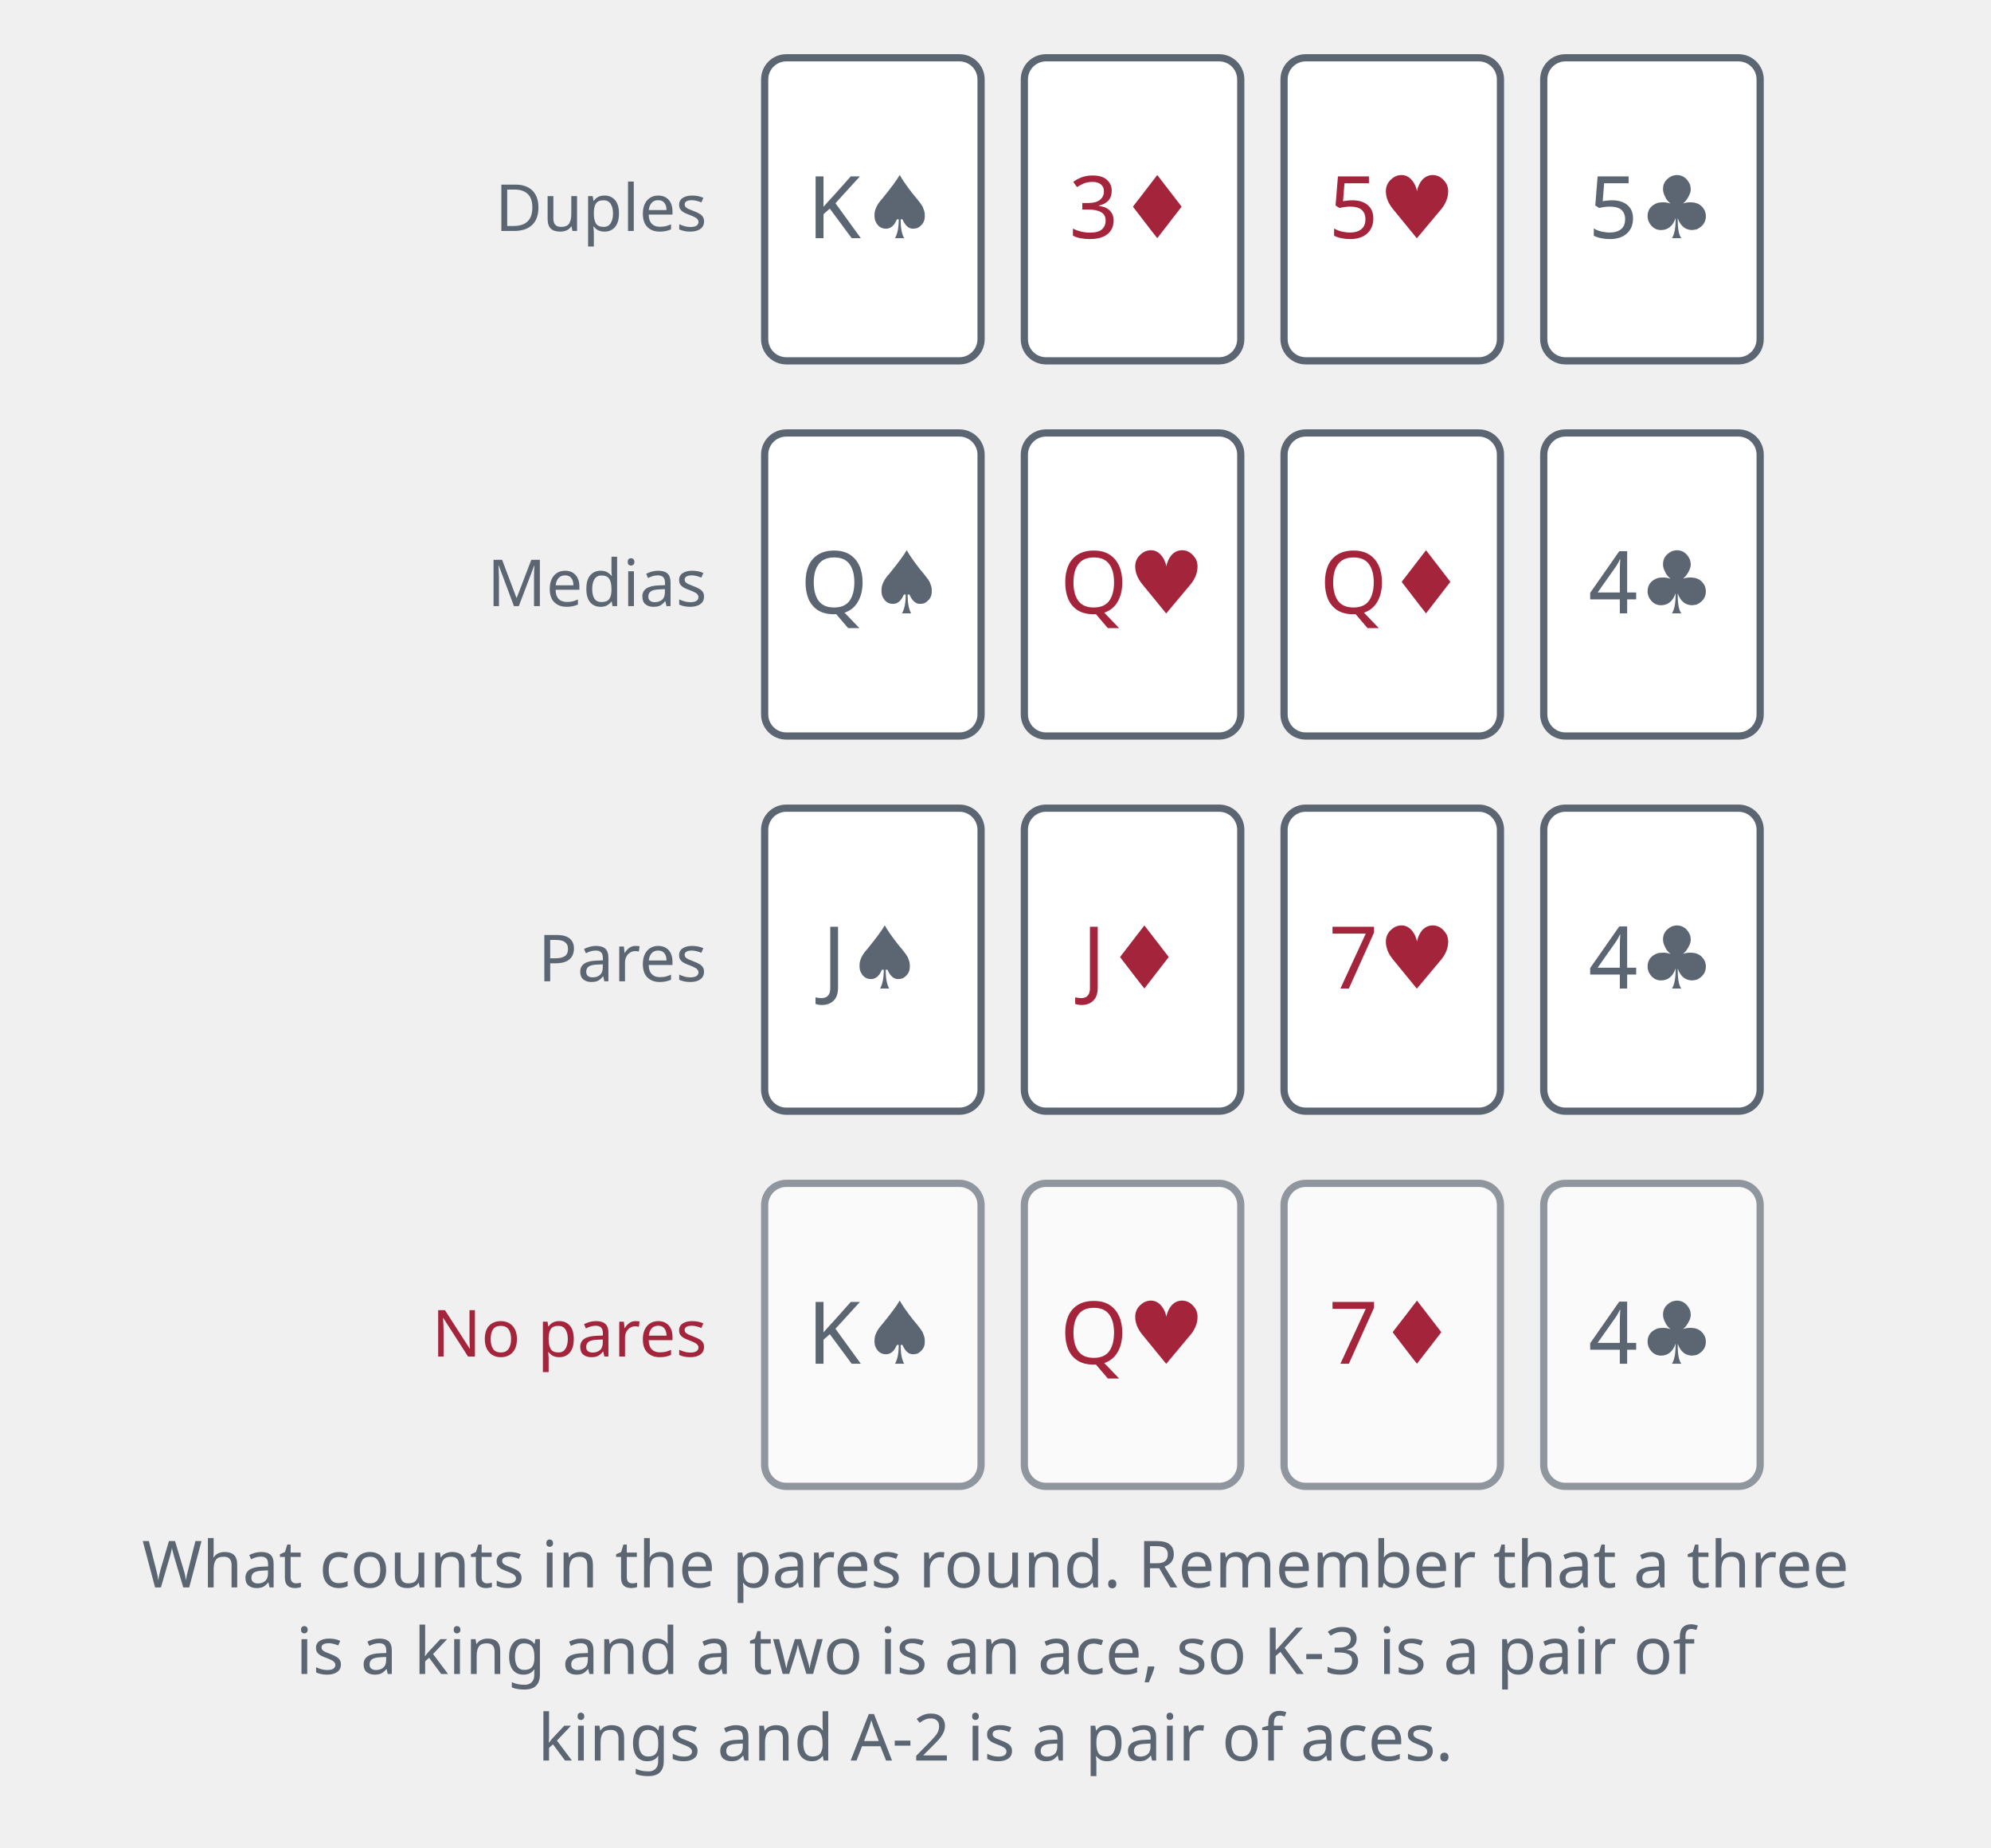
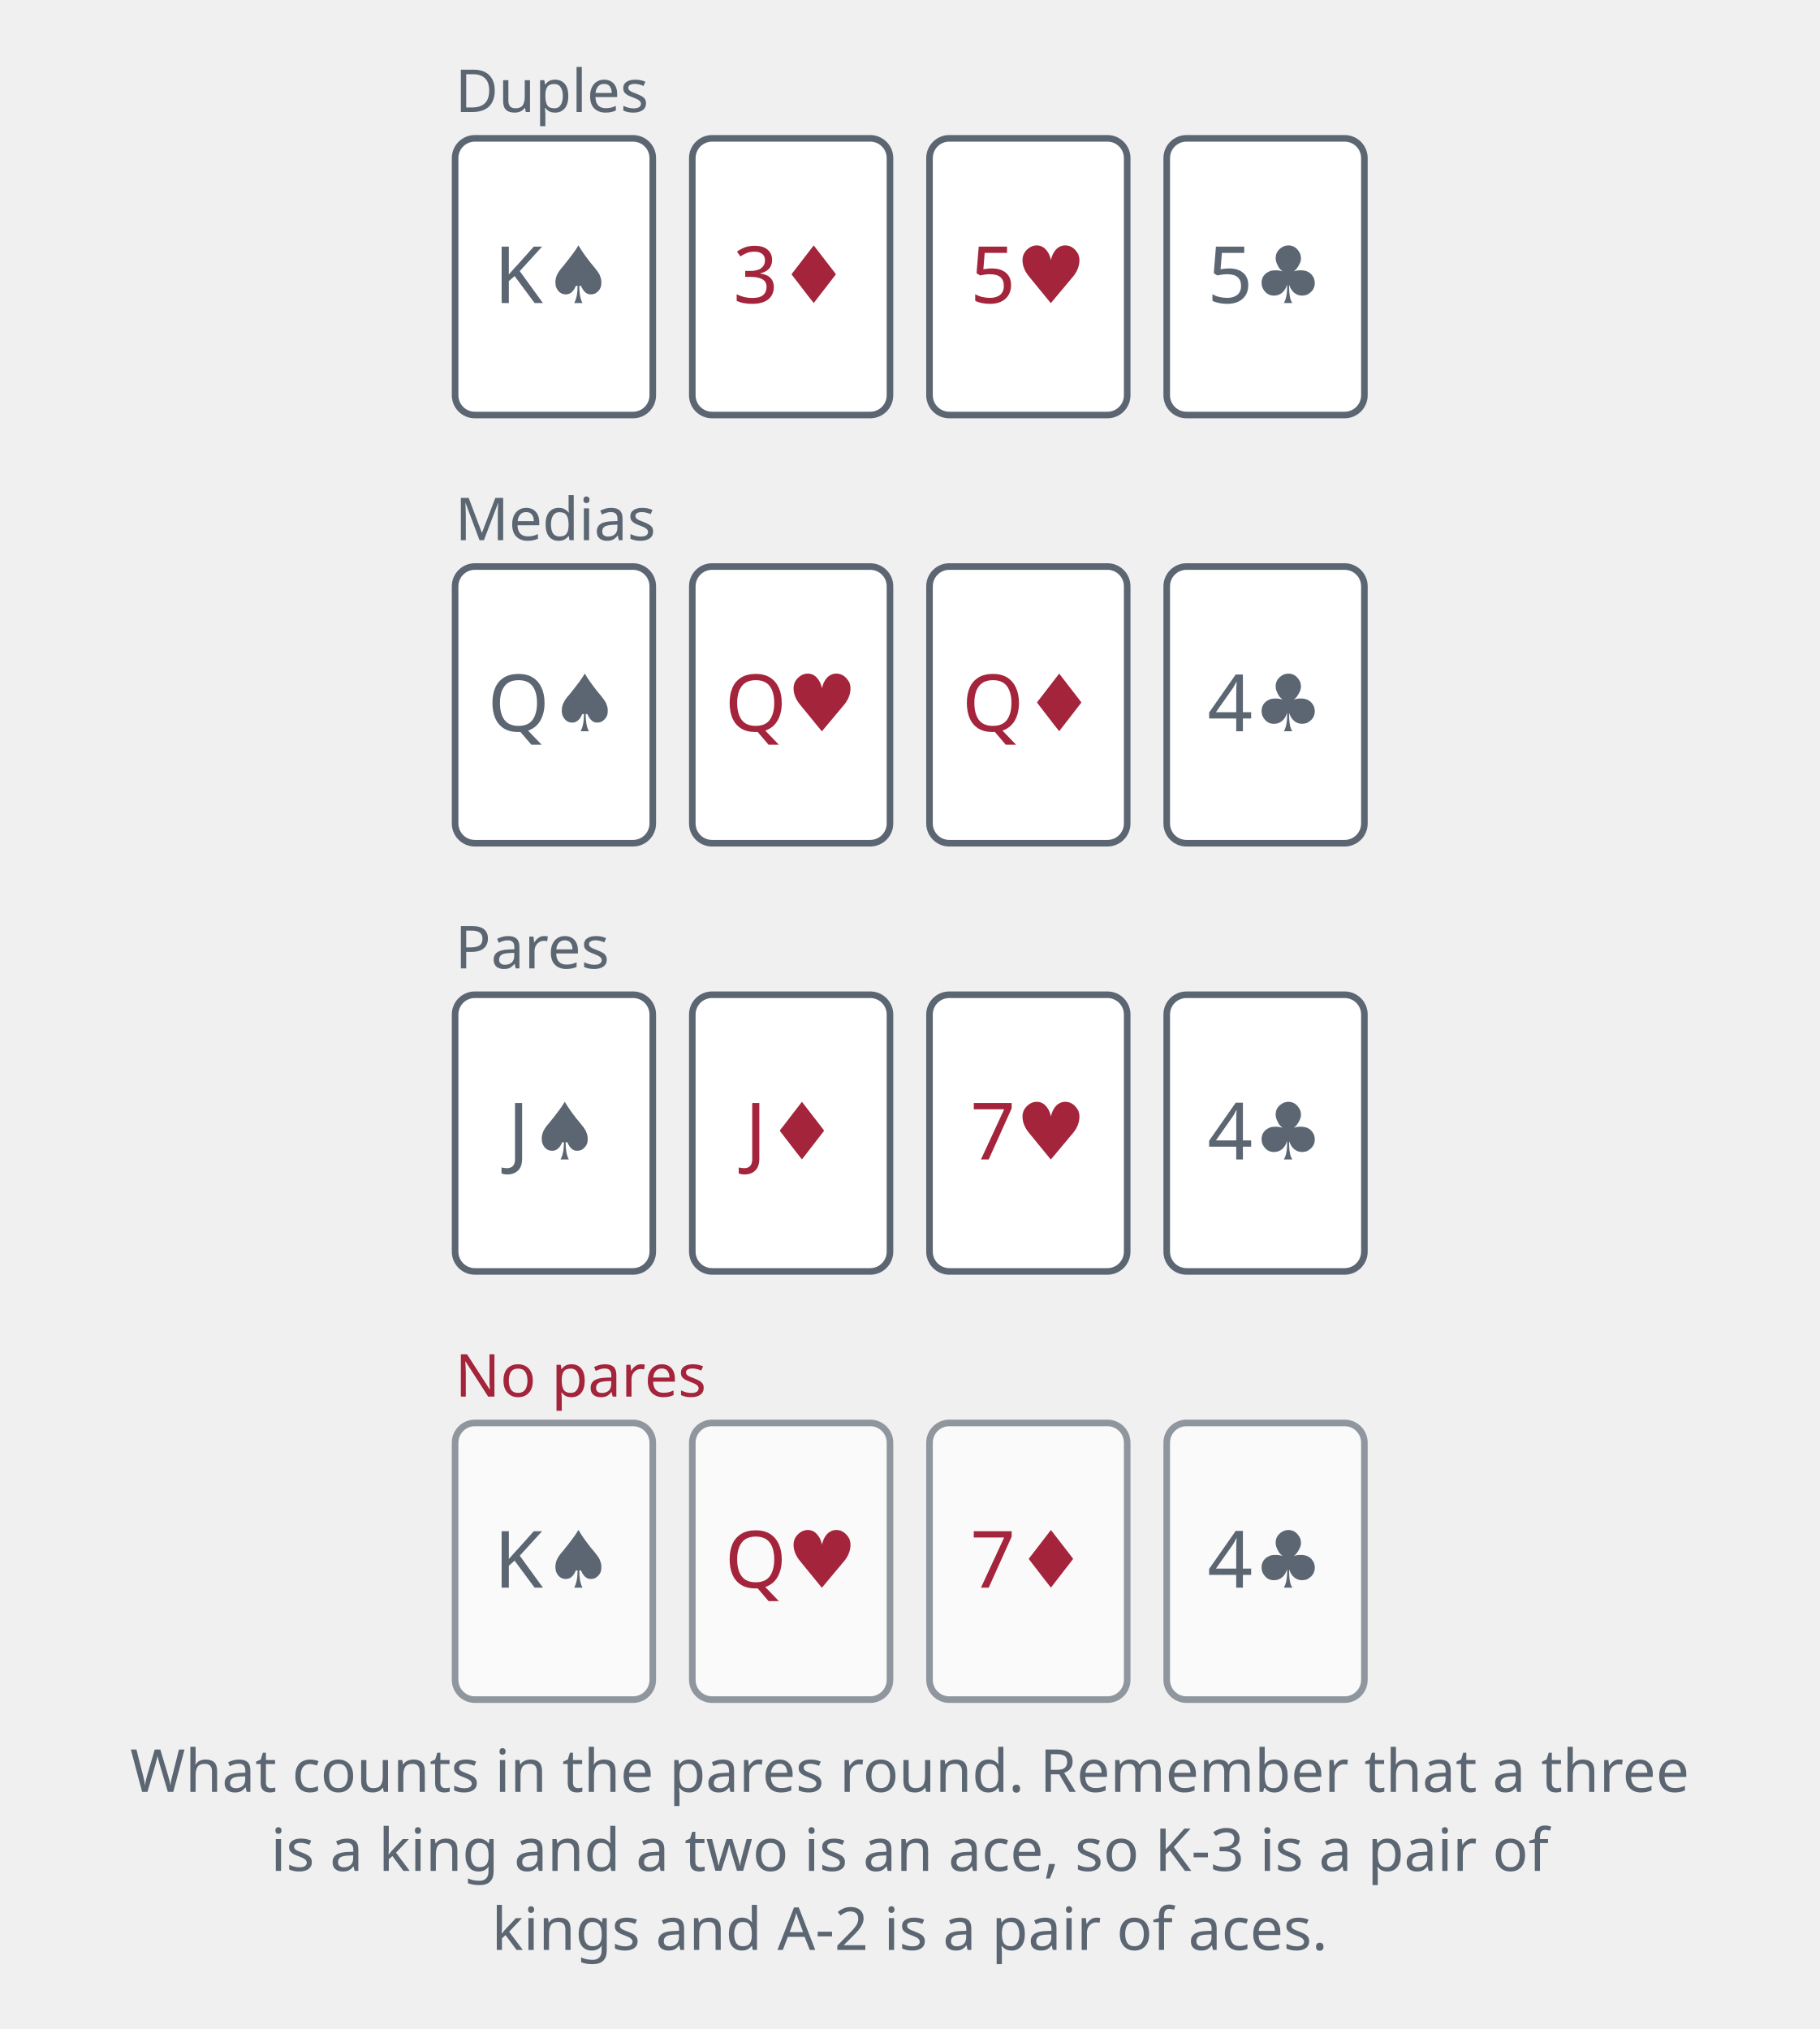
- <svg xmlns="http://www.w3.org/2000/svg" viewBox="0 0 276 256" width="442" height="410" role="img" aria-label="Mus: What counts in the pares round. Remember that a three is a king and a two is an ace, so K-3 is a pair of kings and A-2 is a pair of aces.">
-   <rect x="106.0" y="8.0" width="30" height="42" rx="3" fill="#ffffff" stroke="#5b6672" stroke-width="1" />
-   <text x="121.0" y="33.0" text-anchor="middle" font-family="system-ui, sans-serif" font-size="12" fill="#5b6672">K♠</text>
-   <rect x="142.0" y="8.0" width="30" height="42" rx="3" fill="#ffffff" stroke="#5b6672" stroke-width="1" />
-   <text x="157.0" y="33.0" text-anchor="middle" font-family="system-ui, sans-serif" font-size="12" fill="#a4243b">3♦</text>
-   <rect x="178.0" y="8.0" width="30" height="42" rx="3" fill="#ffffff" stroke="#5b6672" stroke-width="1" />
-   <text x="193.0" y="33.0" text-anchor="middle" font-family="system-ui, sans-serif" font-size="12" fill="#a4243b">5♥</text>
-   <rect x="214.0" y="8.0" width="30" height="42" rx="3" fill="#ffffff" stroke="#5b6672" stroke-width="1" />
-   <text x="229.0" y="33.0" text-anchor="middle" font-family="system-ui, sans-serif" font-size="12" fill="#5b6672">5♣</text>
-   <rect x="106.0" y="60.0" width="30" height="42" rx="3" fill="#ffffff" stroke="#5b6672" stroke-width="1" />
-   <text x="121.0" y="85.0" text-anchor="middle" font-family="system-ui, sans-serif" font-size="12" fill="#5b6672">Q♠</text>
-   <rect x="142.0" y="60.0" width="30" height="42" rx="3" fill="#ffffff" stroke="#5b6672" stroke-width="1" />
-   <text x="157.0" y="85.0" text-anchor="middle" font-family="system-ui, sans-serif" font-size="12" fill="#a4243b">Q♥</text>
-   <rect x="178.0" y="60.0" width="30" height="42" rx="3" fill="#ffffff" stroke="#5b6672" stroke-width="1" />
-   <text x="193.0" y="85.0" text-anchor="middle" font-family="system-ui, sans-serif" font-size="12" fill="#a4243b">Q♦</text>
-   <rect x="214.0" y="60.0" width="30" height="42" rx="3" fill="#ffffff" stroke="#5b6672" stroke-width="1" />
-   <text x="229.0" y="85.0" text-anchor="middle" font-family="system-ui, sans-serif" font-size="12" fill="#5b6672">4♣</text>
-   <rect x="106.0" y="112.0" width="30" height="42" rx="3" fill="#ffffff" stroke="#5b6672" stroke-width="1" />
-   <text x="121.0" y="137.0" text-anchor="middle" font-family="system-ui, sans-serif" font-size="12" fill="#5b6672">J♠</text>
-   <rect x="142.0" y="112.0" width="30" height="42" rx="3" fill="#ffffff" stroke="#5b6672" stroke-width="1" />
-   <text x="157.0" y="137.0" text-anchor="middle" font-family="system-ui, sans-serif" font-size="12" fill="#a4243b">J♦</text>
-   <rect x="178.0" y="112.0" width="30" height="42" rx="3" fill="#ffffff" stroke="#5b6672" stroke-width="1" />
-   <text x="193.0" y="137.0" text-anchor="middle" font-family="system-ui, sans-serif" font-size="12" fill="#a4243b">7♥</text>
-   <rect x="214.0" y="112.0" width="30" height="42" rx="3" fill="#ffffff" stroke="#5b6672" stroke-width="1" />
-   <text x="229.0" y="137.0" text-anchor="middle" font-family="system-ui, sans-serif" font-size="12" fill="#5b6672">4♣</text>
-   <rect x="106.0" y="164.0" width="30" height="42" rx="3" fill="#ffffff" stroke="#5b6672" stroke-width="1" opacity="0.65" />
-   <text x="121.0" y="189.0" text-anchor="middle" font-family="system-ui, sans-serif" font-size="12" fill="#5b6672">K♠</text>
-   <rect x="142.0" y="164.0" width="30" height="42" rx="3" fill="#ffffff" stroke="#5b6672" stroke-width="1" opacity="0.65" />
-   <text x="157.0" y="189.0" text-anchor="middle" font-family="system-ui, sans-serif" font-size="12" fill="#a4243b">Q♥</text>
-   <rect x="178.0" y="164.0" width="30" height="42" rx="3" fill="#ffffff" stroke="#5b6672" stroke-width="1" opacity="0.65" />
-   <text x="193.0" y="189.0" text-anchor="middle" font-family="system-ui, sans-serif" font-size="12" fill="#a4243b">7♦</text>
-   <rect x="214.0" y="164.0" width="30" height="42" rx="3" fill="#ffffff" stroke="#5b6672" stroke-width="1" opacity="0.65" />
-   <text x="229.0" y="189.0" text-anchor="middle" font-family="system-ui, sans-serif" font-size="12" fill="#5b6672">4♣</text>
-   <text x="98.0" y="32.0" text-anchor="end" font-family="system-ui, sans-serif" font-size="9" fill="#5b6672">Duples</text>
-   <text x="98.0" y="84.0" text-anchor="end" font-family="system-ui, sans-serif" font-size="9" fill="#5b6672">Medias</text>
-   <text x="98.0" y="136.0" text-anchor="end" font-family="system-ui, sans-serif" font-size="9" fill="#5b6672">Pares</text>
-   <text x="98.0" y="188.0" text-anchor="end" font-family="system-ui, sans-serif" font-size="9" fill="#a4243b">No pares</text>
-   <text x="138.0" y="220.0" text-anchor="middle" font-family="system-ui, sans-serif" font-size="9" fill="#5b6672">What counts in the pares round. Remember that a three</text>
-   <text x="138.0" y="232.0" text-anchor="middle" font-family="system-ui, sans-serif" font-size="9" fill="#5b6672">is a king and a two is an ace, so K-3 is a pair of</text>
-   <text x="138.0" y="244.0" text-anchor="middle" font-family="system-ui, sans-serif" font-size="9" fill="#5b6672">kings and A-2 is a pair of aces.</text>
+ <svg xmlns="http://www.w3.org/2000/svg" viewBox="0 0 276 308" width="442" height="493" role="img" aria-label="Mus: What counts in the pares round. Remember that a three is a king and a two is an ace, so K-3 is a pair of kings and A-2 is a pair of aces.">
+   <rect x="69.0" y="21.0" width="30" height="42" rx="3" fill="#ffffff" stroke="#5b6672" stroke-width="1" />
+   <text x="84.0" y="46.0" text-anchor="middle" font-family="system-ui, sans-serif" font-size="12" fill="#5b6672">K♠</text>
+   <rect x="105.0" y="21.0" width="30" height="42" rx="3" fill="#ffffff" stroke="#5b6672" stroke-width="1" />
+   <text x="120.0" y="46.0" text-anchor="middle" font-family="system-ui, sans-serif" font-size="12" fill="#a4243b">3♦</text>
+   <rect x="141.0" y="21.0" width="30" height="42" rx="3" fill="#ffffff" stroke="#5b6672" stroke-width="1" />
+   <text x="156.0" y="46.0" text-anchor="middle" font-family="system-ui, sans-serif" font-size="12" fill="#a4243b">5♥</text>
+   <rect x="177.0" y="21.0" width="30" height="42" rx="3" fill="#ffffff" stroke="#5b6672" stroke-width="1" />
+   <text x="192.0" y="46.0" text-anchor="middle" font-family="system-ui, sans-serif" font-size="12" fill="#5b6672">5♣</text>
+   <rect x="69.0" y="86.0" width="30" height="42" rx="3" fill="#ffffff" stroke="#5b6672" stroke-width="1" />
+   <text x="84.0" y="111.0" text-anchor="middle" font-family="system-ui, sans-serif" font-size="12" fill="#5b6672">Q♠</text>
+   <rect x="105.0" y="86.0" width="30" height="42" rx="3" fill="#ffffff" stroke="#5b6672" stroke-width="1" />
+   <text x="120.0" y="111.0" text-anchor="middle" font-family="system-ui, sans-serif" font-size="12" fill="#a4243b">Q♥</text>
+   <rect x="141.0" y="86.0" width="30" height="42" rx="3" fill="#ffffff" stroke="#5b6672" stroke-width="1" />
+   <text x="156.0" y="111.0" text-anchor="middle" font-family="system-ui, sans-serif" font-size="12" fill="#a4243b">Q♦</text>
+   <rect x="177.0" y="86.0" width="30" height="42" rx="3" fill="#ffffff" stroke="#5b6672" stroke-width="1" />
+   <text x="192.0" y="111.0" text-anchor="middle" font-family="system-ui, sans-serif" font-size="12" fill="#5b6672">4♣</text>
+   <rect x="69.0" y="151.0" width="30" height="42" rx="3" fill="#ffffff" stroke="#5b6672" stroke-width="1" />
+   <text x="84.0" y="176.0" text-anchor="middle" font-family="system-ui, sans-serif" font-size="12" fill="#5b6672">J♠</text>
+   <rect x="105.0" y="151.0" width="30" height="42" rx="3" fill="#ffffff" stroke="#5b6672" stroke-width="1" />
+   <text x="120.0" y="176.0" text-anchor="middle" font-family="system-ui, sans-serif" font-size="12" fill="#a4243b">J♦</text>
+   <rect x="141.0" y="151.0" width="30" height="42" rx="3" fill="#ffffff" stroke="#5b6672" stroke-width="1" />
+   <text x="156.0" y="176.0" text-anchor="middle" font-family="system-ui, sans-serif" font-size="12" fill="#a4243b">7♥</text>
+   <rect x="177.0" y="151.0" width="30" height="42" rx="3" fill="#ffffff" stroke="#5b6672" stroke-width="1" />
+   <text x="192.0" y="176.0" text-anchor="middle" font-family="system-ui, sans-serif" font-size="12" fill="#5b6672">4♣</text>
+   <rect x="69.0" y="216.0" width="30" height="42" rx="3" fill="#ffffff" stroke="#5b6672" stroke-width="1" opacity="0.65" />
+   <text x="84.0" y="241.0" text-anchor="middle" font-family="system-ui, sans-serif" font-size="12" fill="#5b6672">K♠</text>
+   <rect x="105.0" y="216.0" width="30" height="42" rx="3" fill="#ffffff" stroke="#5b6672" stroke-width="1" opacity="0.65" />
+   <text x="120.0" y="241.0" text-anchor="middle" font-family="system-ui, sans-serif" font-size="12" fill="#a4243b">Q♥</text>
+   <rect x="141.0" y="216.0" width="30" height="42" rx="3" fill="#ffffff" stroke="#5b6672" stroke-width="1" opacity="0.65" />
+   <text x="156.0" y="241.0" text-anchor="middle" font-family="system-ui, sans-serif" font-size="12" fill="#a4243b">7♦</text>
+   <rect x="177.0" y="216.0" width="30" height="42" rx="3" fill="#ffffff" stroke="#5b6672" stroke-width="1" opacity="0.65" />
+   <text x="192.0" y="241.0" text-anchor="middle" font-family="system-ui, sans-serif" font-size="12" fill="#5b6672">4♣</text>
+   <text x="69.0" y="17.0" font-family="system-ui, sans-serif" font-size="9" fill="#5b6672">Duples</text>
+   <text x="69.0" y="82.0" font-family="system-ui, sans-serif" font-size="9" fill="#5b6672">Medias</text>
+   <text x="69.0" y="147.0" font-family="system-ui, sans-serif" font-size="9" fill="#5b6672">Pares</text>
+   <text x="69.0" y="212.0" font-family="system-ui, sans-serif" font-size="9" fill="#a4243b">No pares</text>
+   <text x="138.0" y="272.0" text-anchor="middle" font-family="system-ui, sans-serif" font-size="9" fill="#5b6672">What counts in the pares round. Remember that a three</text>
+   <text x="138.0" y="284.0" text-anchor="middle" font-family="system-ui, sans-serif" font-size="9" fill="#5b6672">is a king and a two is an ace, so K-3 is a pair of</text>
+   <text x="138.0" y="296.0" text-anchor="middle" font-family="system-ui, sans-serif" font-size="9" fill="#5b6672">kings and A-2 is a pair of aces.</text>
</svg>
